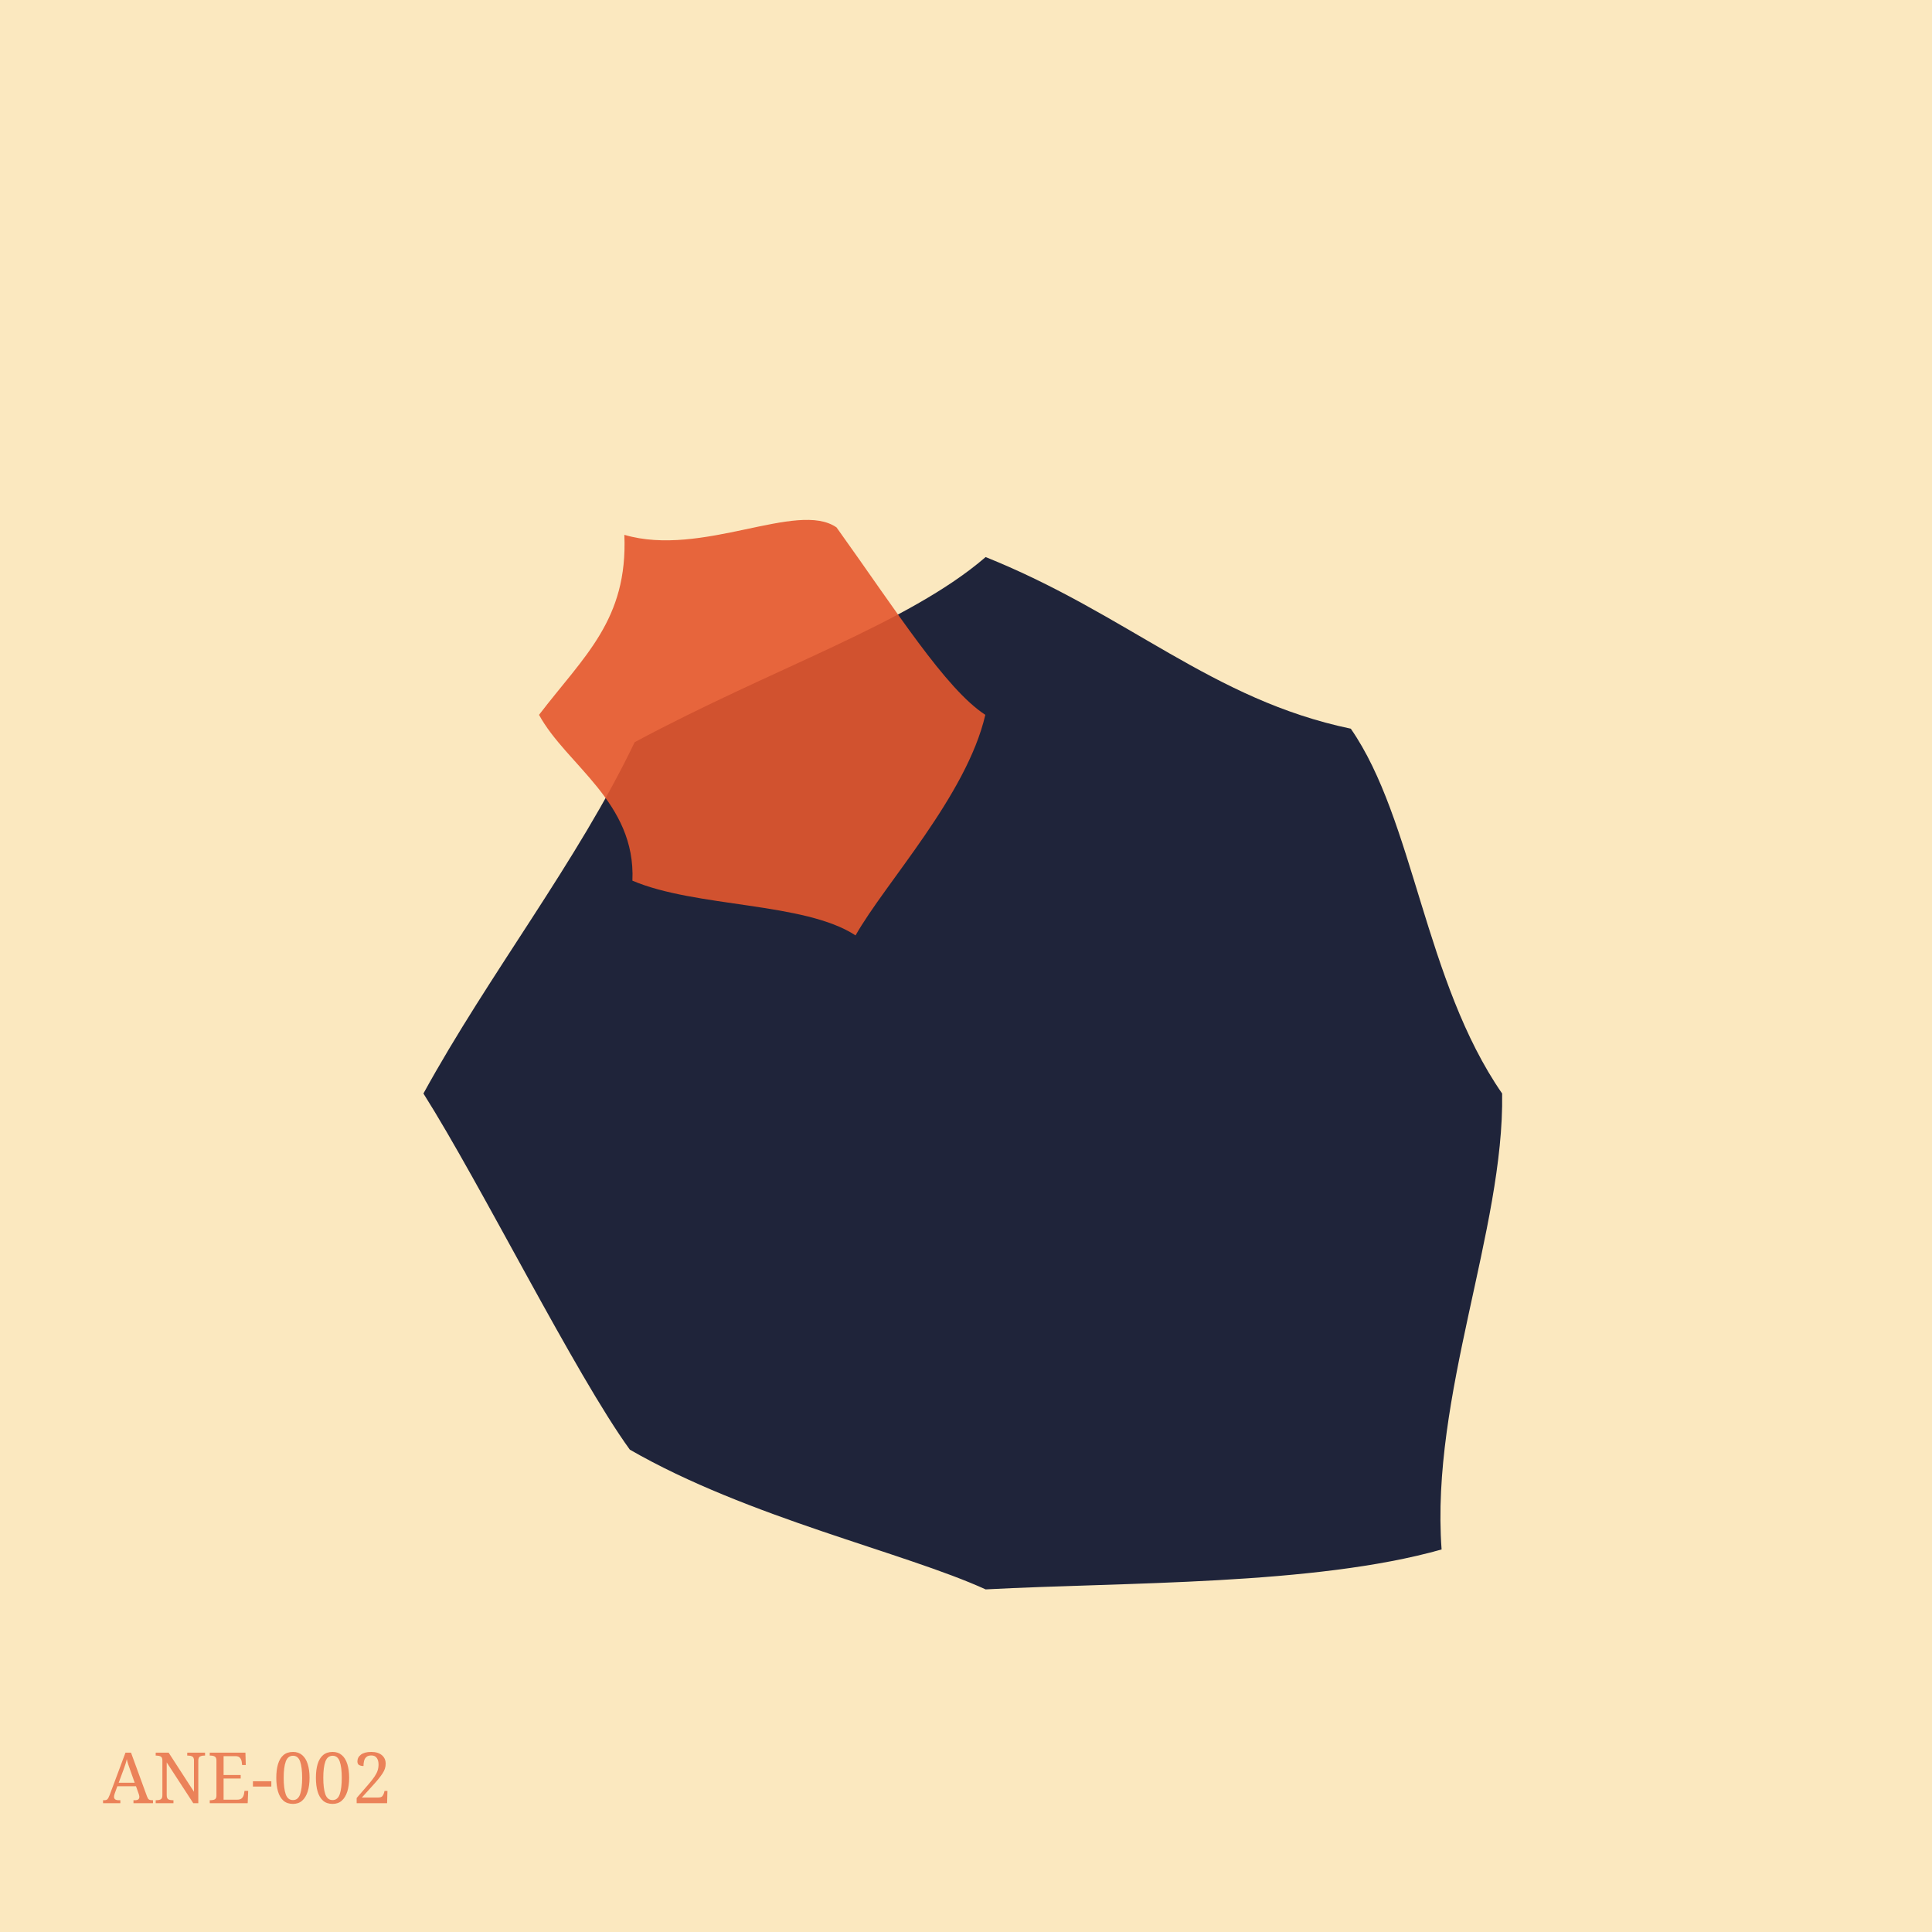
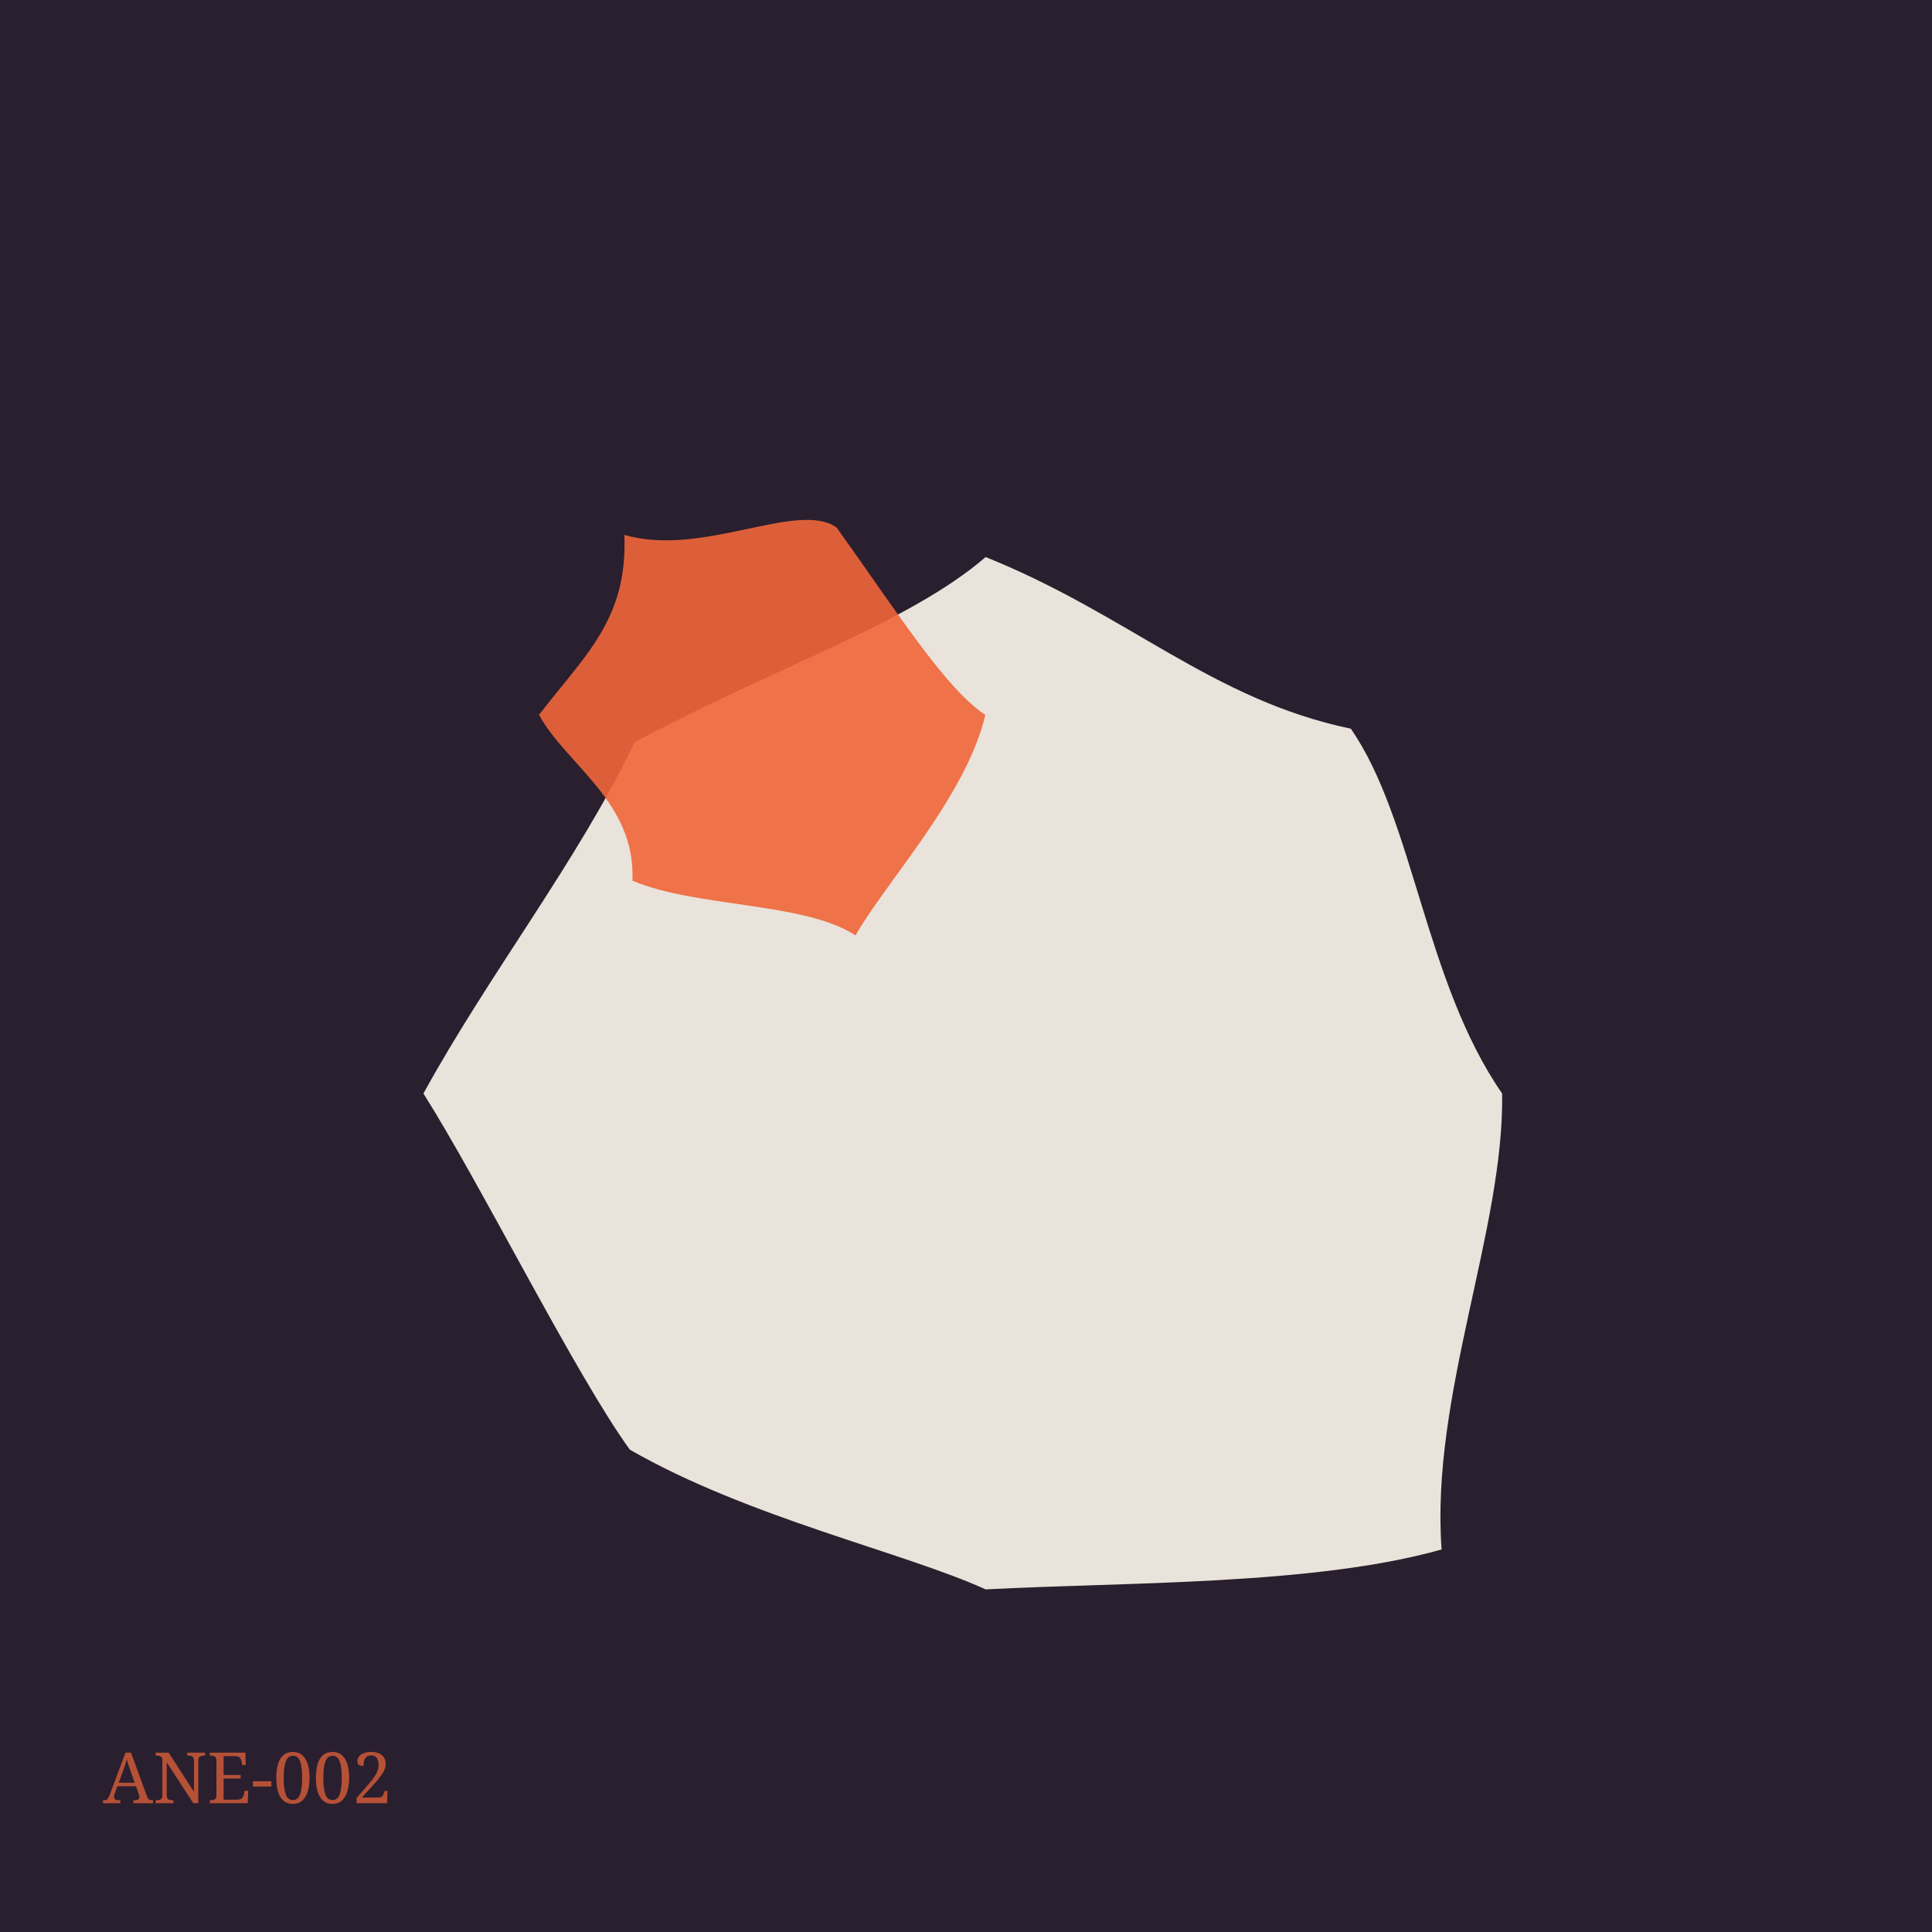
<svg xmlns="http://www.w3.org/2000/svg" viewBox="0 0 600 600" role="img" aria-label="ANE-002">
-   <rect width="600" height="600" fill="#FBE8BF" />
-   <path d="M 466.5 339.6 C 467.2 381.7, 444.2 433.6, 447.7 481.2 C 408.1 492.4, 349.3 491.3, 306.1 493.6 C 280.9 482.1, 232.2 471.3, 195.6 450.2 C 178.7 426.9, 149.3 367.7, 131.5 339.6 C 151.9 302.4, 179.4 267.5, 197.1 230.5 C 240.3 207.3, 282.1 193.7, 306.1 173.0 C 350.4 190.8, 376.4 217.3, 419.5 226.3 C 439.1 254.5, 442.4 304.8, 466.5 339.6 Z" fill="#141A33" opacity="0.95" />
-   <path d="M 306.0 222.0 C 300.2 247.1, 274.9 274.2, 265.7 290.5 C 249.9 280.1, 216.1 281.9, 196.4 273.5 C 197.5 249.1, 175.9 237.6, 167.4 222.0 C 181.4 203.7, 195.0 192.5, 193.9 166.1 C 218.1 173.2, 247.6 155.3, 259.8 163.8 C 278.5 189.9, 293.7 214.0, 306.0 222.0 Z" fill="#E4572E" opacity="0.9" />
-   <text x="32" y="560" font-family="Georgia, serif" font-size="22" fill="#E4572E" opacity="0.7">ANE-002</text>
+   <rect width="600" height="600" fill="#2A1F2E" />
+   <path d="M 466.5 339.6 C 467.2 381.7, 444.2 433.6, 447.7 481.2 C 408.1 492.4, 349.3 491.3, 306.1 493.6 C 280.9 482.1, 232.2 471.3, 195.6 450.2 C 178.7 426.9, 149.3 367.7, 131.5 339.6 C 151.9 302.4, 179.4 267.5, 197.1 230.5 C 240.3 207.3, 282.1 193.7, 306.1 173.0 C 350.4 190.8, 376.4 217.3, 419.5 226.3 C 439.1 254.5, 442.4 304.8, 466.5 339.6 Z" fill="#F3EDE4" opacity="0.95" />
+   <path d="M 306.0 222.0 C 300.2 247.1, 274.9 274.2, 265.7 290.5 C 249.9 280.1, 216.1 281.9, 196.4 273.5 C 197.5 249.1, 175.9 237.6, 167.4 222.0 C 181.4 203.7, 195.0 192.5, 193.9 166.1 C 218.1 173.2, 247.6 155.3, 259.8 163.8 C 278.5 189.9, 293.7 214.0, 306.0 222.0 Z" fill="#F0663A" opacity="0.9" />
+   <text x="32" y="560" font-family="Georgia, serif" font-size="22" fill="#F0663A" opacity="0.7">ANE-002</text>
</svg>
